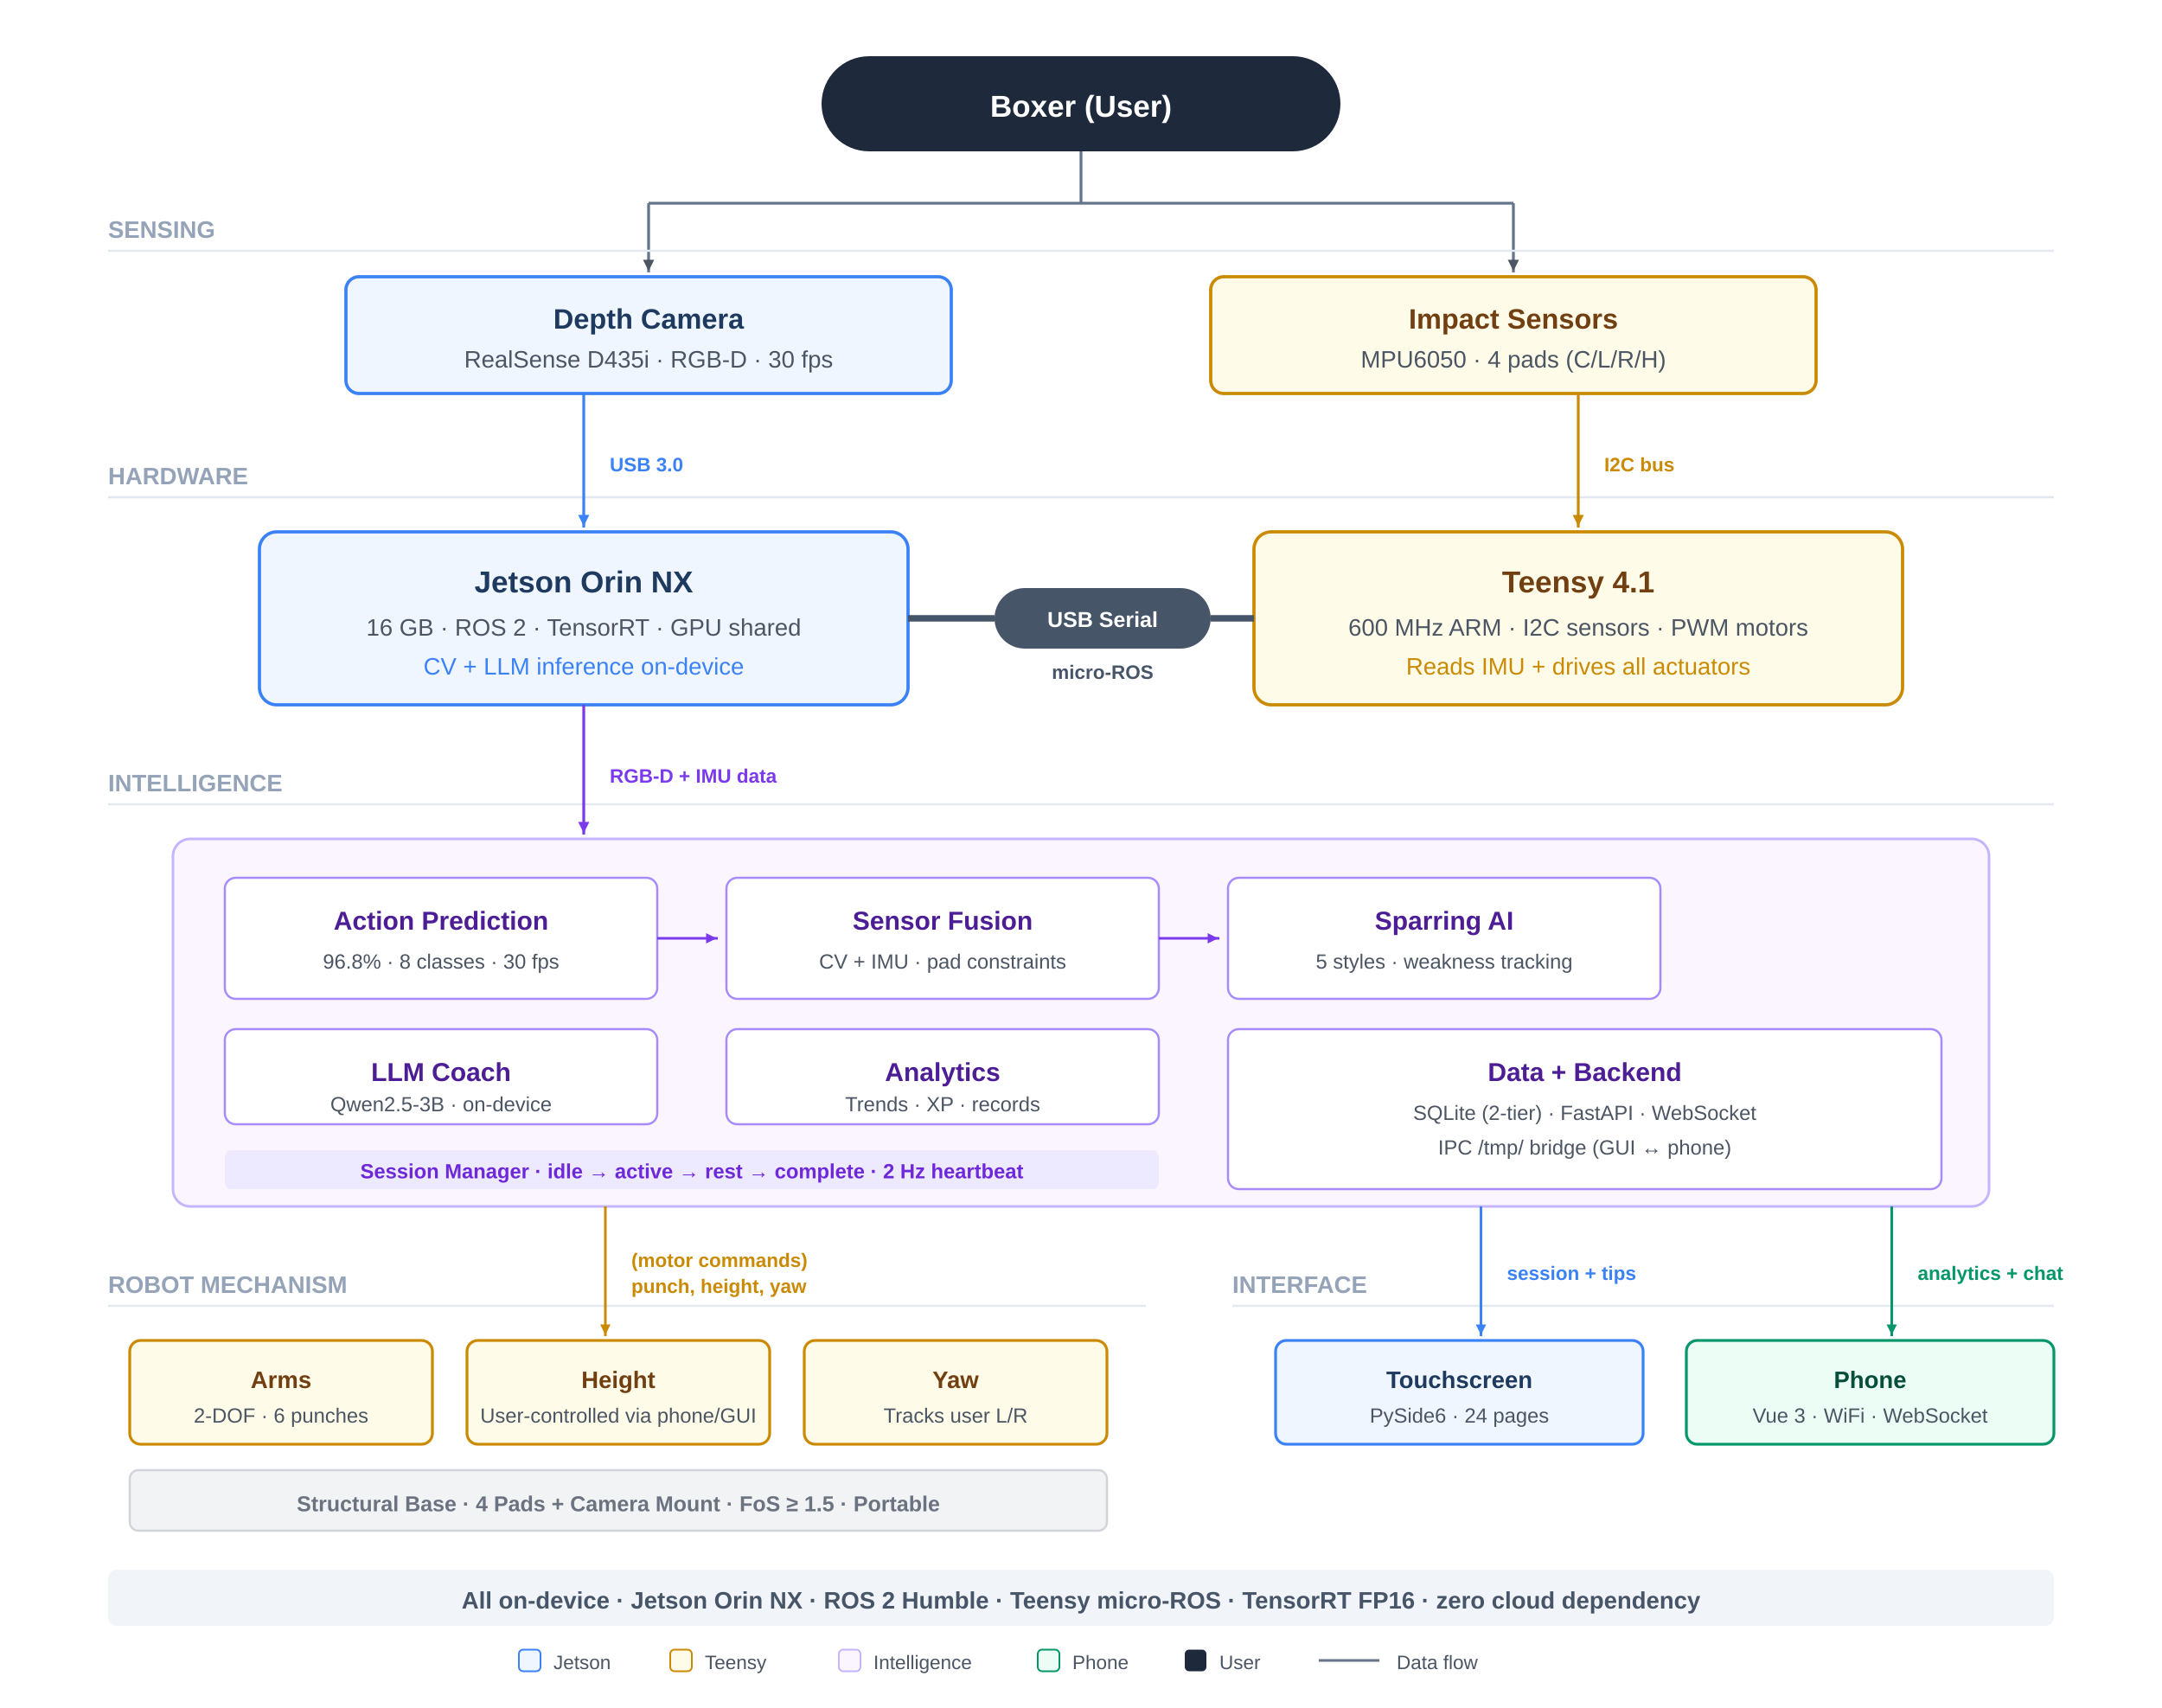
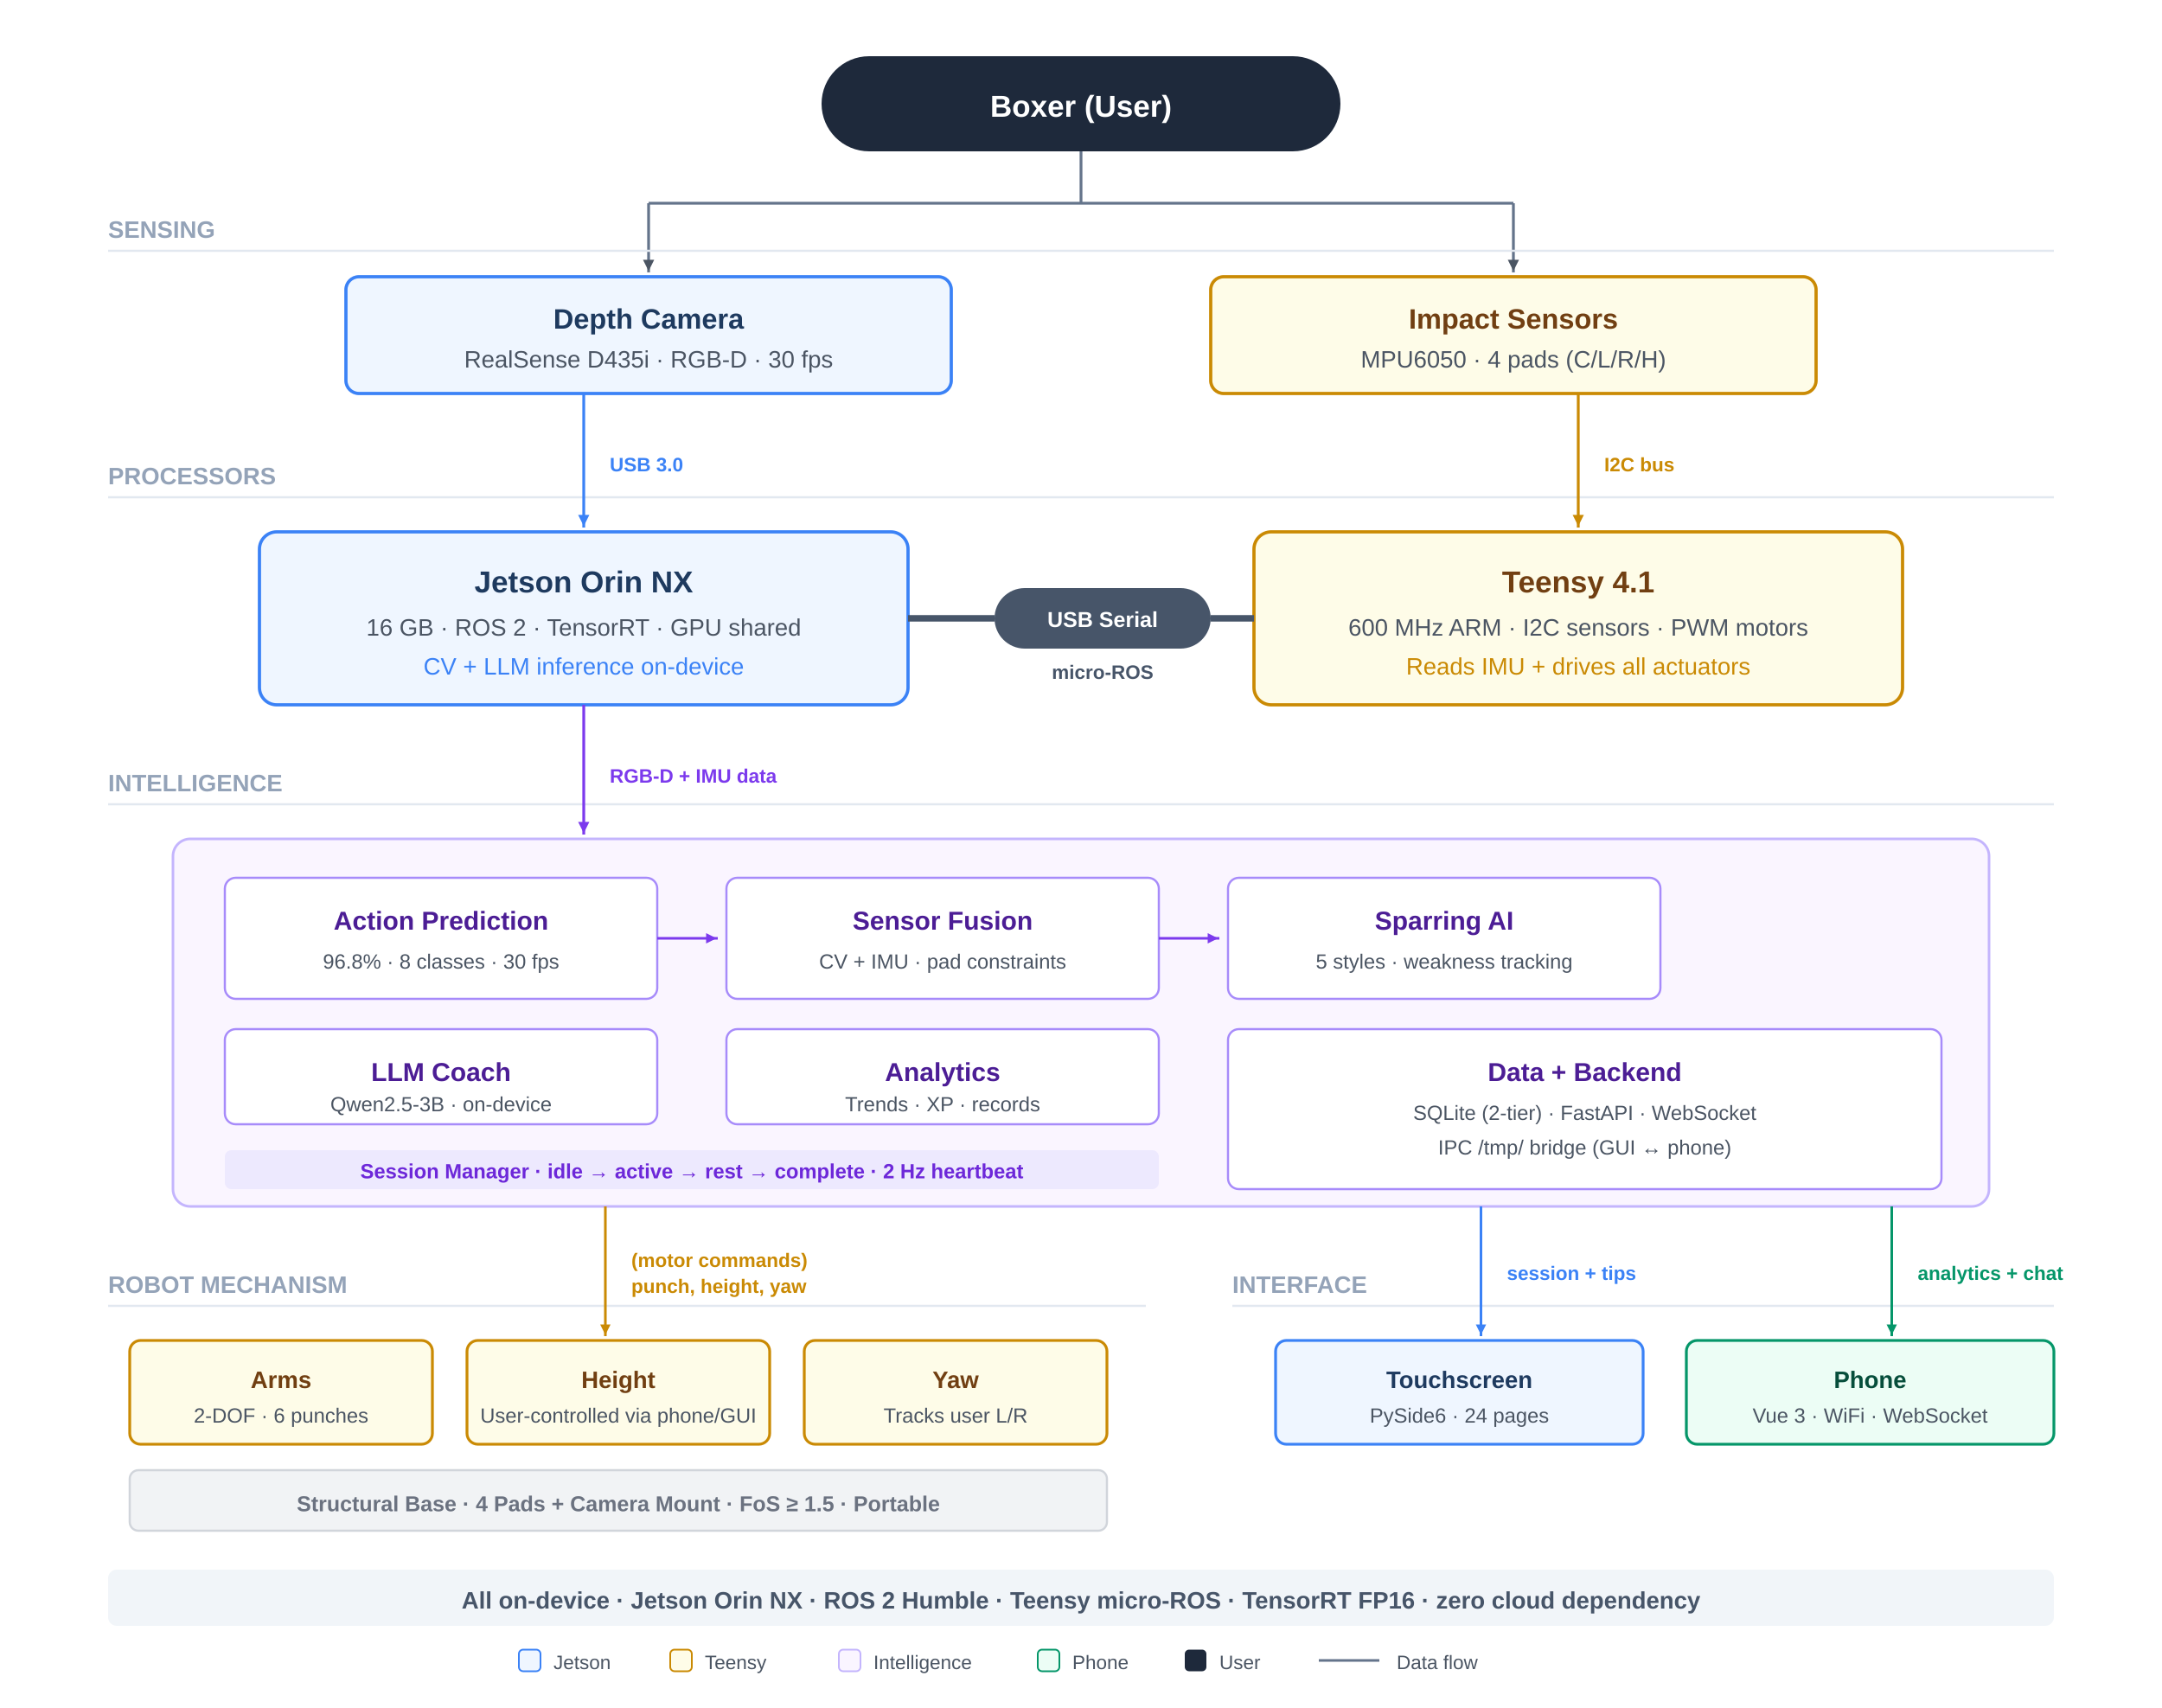
<svg xmlns="http://www.w3.org/2000/svg" viewBox="0 0 1000 790" font-family="Arial, Helvetica, sans-serif">
  <defs>
    <marker id="a" viewBox="0 0 10 10" refX="9" refY="5" markerWidth="5" markerHeight="5" orient="auto">
      <path d="M0 1L8 5L0 9z" fill="#4b5563" />
    </marker>
    <marker id="aB" viewBox="0 0 10 10" refX="9" refY="5" markerWidth="5" markerHeight="5" orient="auto">
      <path d="M0 1L8 5L0 9z" fill="#3b82f6" />
    </marker>
    <marker id="aO" viewBox="0 0 10 10" refX="9" refY="5" markerWidth="5" markerHeight="5" orient="auto">
      <path d="M0 1L8 5L0 9z" fill="#ca8a04" />
    </marker>
    <marker id="aP" viewBox="0 0 10 10" refX="9" refY="5" markerWidth="5" markerHeight="5" orient="auto">
      <path d="M0 1L8 5L0 9z" fill="#7c3aed" />
    </marker>
    <marker id="aG" viewBox="0 0 10 10" refX="9" refY="5" markerWidth="5" markerHeight="5" orient="auto">
      <path d="M0 1L8 5L0 9z" fill="#059669" />
    </marker>
  </defs>
  <rect width="1000" height="790" fill="#fff" />
  <rect x="380" y="26.0" width="240" height="44" rx="22" fill="#1e293b" />
  <text x="500" y="54.0" text-anchor="middle" font-size="14" font-weight="700" fill="#fff">Boxer (User)</text>
  <line x1="500" y1="70.0" x2="500" y2="94.0" stroke="#64748b" stroke-width="1.3" />
  <line x1="300" y1="94.0" x2="700" y2="94.0" stroke="#64748b" stroke-width="1.3" />
  <line x1="300" y1="94.0" x2="300" y2="126.0" stroke="#64748b" stroke-width="1.3" marker-end="url(#a)" />
  <line x1="700" y1="94.0" x2="700" y2="126.0" stroke="#64748b" stroke-width="1.3" marker-end="url(#a)" />
  <text x="50" y="110.0" font-size="11" font-weight="700" fill="#94a3b8">SENSING</text>
  <line x1="50" y1="116.0" x2="950" y2="116.0" stroke="#e2e8f0" />
  <rect x="160" y="128.0" width="280" height="54" rx="6" fill="#eff6ff" stroke="#3b82f6" stroke-width="1.5" />
  <text x="300" y="152.0" text-anchor="middle" font-size="13" font-weight="700" fill="#1e3a5f">Depth Camera</text>
  <text x="300" y="170.0" text-anchor="middle" font-size="11" fill="#4b5563">RealSense D435i · RGB-D · 30 fps</text>
  <rect x="560" y="128.0" width="280" height="54" rx="6" fill="#fefce8" stroke="#ca8a04" stroke-width="1.5" />
  <text x="700" y="152.0" text-anchor="middle" font-size="13" font-weight="700" fill="#713f12">Impact Sensors</text>
  <text x="700" y="170.0" text-anchor="middle" font-size="11" fill="#4b5563">MPU6050 · 4 pads (C/L/R/H)</text>
-   <text x="50" y="224.0" font-size="11" font-weight="700" fill="#94a3b8">HARDWARE</text>
+   <text x="50" y="224.0" font-size="11" font-weight="700" fill="#94a3b8">PROCESSORS</text>
  <line x1="50" y1="230.0" x2="950" y2="230.0" stroke="#e2e8f0" />
  <line x1="270" y1="182.0" x2="270" y2="244.0" stroke="#3b82f6" stroke-width="1.3" marker-end="url(#aB)" />
  <text x="282" y="218.0" font-size="9" font-weight="600" fill="#3b82f6">USB 3.0</text>
  <line x1="730" y1="182.0" x2="730" y2="244.0" stroke="#ca8a04" stroke-width="1.3" marker-end="url(#aO)" />
  <text x="742" y="218.0" font-size="9" font-weight="600" fill="#ca8a04">I2C bus</text>
  <rect x="120" y="246.0" width="300" height="80" rx="8" fill="#eff6ff" stroke="#3b82f6" stroke-width="1.5" />
  <text x="270" y="274.0" text-anchor="middle" font-size="14" font-weight="700" fill="#1e3a5f">Jetson Orin NX</text>
  <text x="270" y="294.0" text-anchor="middle" font-size="11" fill="#4b5563">16 GB · ROS 2 · TensorRT · GPU shared</text>
  <text x="270" y="312.0" text-anchor="middle" font-size="11" fill="#3b82f6">CV + LLM inference on-device</text>
  <rect x="580" y="246.0" width="300" height="80" rx="8" fill="#fefce8" stroke="#ca8a04" stroke-width="1.5" />
  <text x="730" y="274.0" text-anchor="middle" font-size="14" font-weight="700" fill="#713f12">Teensy 4.1</text>
  <text x="730" y="294.0" text-anchor="middle" font-size="11" fill="#4b5563">600 MHz ARM · I2C sensors · PWM motors</text>
  <text x="730" y="312.0" text-anchor="middle" font-size="11" fill="#ca8a04">Reads IMU + drives all actuators</text>
  <line x1="420" y1="286.0" x2="460" y2="286.0" stroke="#475569" stroke-width="3" />
  <rect x="460" y="272.0" width="100" height="28" rx="14" fill="#475569" />
  <text x="510" y="290.0" text-anchor="middle" font-size="10" font-weight="700" fill="#fff">USB Serial</text>
  <line x1="560" y1="286.0" x2="580" y2="286.0" stroke="#475569" stroke-width="3" />
  <text x="510" y="314.0" text-anchor="middle" font-size="9" font-weight="600" fill="#475569">micro-ROS</text>
  <text x="50" y="366.0" font-size="11" font-weight="700" fill="#94a3b8">INTELLIGENCE</text>
  <line x1="50" y1="372.0" x2="950" y2="372.0" stroke="#e2e8f0" />
  <line x1="270" y1="326.0" x2="270" y2="386.0" stroke="#7c3aed" stroke-width="1.3" marker-end="url(#aP)" />
  <text x="282" y="362.0" font-size="9" font-weight="600" fill="#7c3aed">RGB-D + IMU data</text>
  <rect x="80" y="388.0" width="840" height="170" rx="8" fill="#faf5ff" stroke="#c4b5fd" stroke-width="1.2" />
  <rect x="104" y="406.0" width="200" height="56" rx="5" fill="#fff" stroke="#a78bfa" stroke-width="1" />
  <text x="204" y="430.0" text-anchor="middle" font-size="12" font-weight="700" fill="#4c1d95">Action Prediction</text>
  <text x="204" y="448.0" text-anchor="middle" font-size="9.5" fill="#4b5563">96.8% · 8 classes · 30 fps</text>
  <line x1="304" y1="434.0" x2="332" y2="434.0" stroke="#7c3aed" stroke-width="1.2" marker-end="url(#aP)" />
  <rect x="336" y="406.0" width="200" height="56" rx="5" fill="#fff" stroke="#a78bfa" stroke-width="1" />
  <text x="436" y="430.0" text-anchor="middle" font-size="12" font-weight="700" fill="#4c1d95">Sensor Fusion</text>
  <text x="436" y="448.0" text-anchor="middle" font-size="9.5" fill="#4b5563">CV + IMU · pad constraints</text>
  <line x1="536" y1="434.0" x2="564" y2="434.0" stroke="#7c3aed" stroke-width="1.2" marker-end="url(#aP)" />
  <rect x="568" y="406.0" width="200" height="56" rx="5" fill="#fff" stroke="#a78bfa" stroke-width="1" />
  <text x="668" y="430.0" text-anchor="middle" font-size="12" font-weight="700" fill="#4c1d95">Sparring AI</text>
  <text x="668" y="448.0" text-anchor="middle" font-size="9.5" fill="#4b5563">5 styles · weakness tracking</text>
  <rect x="104" y="476.0" width="200" height="44" rx="5" fill="#fff" stroke="#a78bfa" stroke-width="1" />
  <text x="204" y="500.0" text-anchor="middle" font-size="12" font-weight="700" fill="#4c1d95">LLM Coach</text>
  <text x="204" y="514.0" text-anchor="middle" font-size="9.5" fill="#4b5563">Qwen2.5-3B · on-device</text>
  <rect x="336" y="476.0" width="200" height="44" rx="5" fill="#fff" stroke="#a78bfa" stroke-width="1" />
  <text x="436" y="500.0" text-anchor="middle" font-size="12" font-weight="700" fill="#4c1d95">Analytics</text>
  <text x="436" y="514.0" text-anchor="middle" font-size="9.5" fill="#4b5563">Trends · XP · records</text>
  <rect x="104" y="532.0" width="432" height="18" rx="3" fill="#ede9fe" />
  <text x="320" y="545.0" text-anchor="middle" font-size="9.5" font-weight="700" fill="#6d28d9">Session Manager · idle → active → rest → complete · 2 Hz heartbeat</text>
  <rect x="568" y="476.0" width="330" height="74" rx="5" fill="#fff" stroke="#a78bfa" stroke-width="1" />
  <text x="733" y="500.0" text-anchor="middle" font-size="12" font-weight="700" fill="#4c1d95">Data + Backend</text>
  <text x="733" y="518.0" text-anchor="middle" font-size="9.5" fill="#4b5563">SQLite (2-tier) · FastAPI · WebSocket</text>
  <text x="733" y="534.0" text-anchor="middle" font-size="9.5" fill="#4b5563">IPC /tmp/ bridge (GUI ↔ phone)</text>
  <text x="50" y="598.0" font-size="11" font-weight="700" fill="#94a3b8">ROBOT MECHANISM</text>
  <text x="570" y="598.0" font-size="11" font-weight="700" fill="#94a3b8">INTERFACE</text>
  <line x1="50" y1="604.0" x2="530" y2="604.0" stroke="#e2e8f0" />
  <line x1="570" y1="604.0" x2="950" y2="604.0" stroke="#e2e8f0" />
  <line x1="280" y1="558.0" x2="280" y2="618.0" stroke="#ca8a04" stroke-width="1.2" marker-end="url(#aO)" />
  <text x="292" y="586.0" font-size="9" font-weight="600" fill="#ca8a04">(motor commands)</text>
  <text x="292" y="598.0" font-size="9" font-weight="600" fill="#ca8a04">punch, height, yaw</text>
  <line x1="685" y1="558.0" x2="685" y2="618.0" stroke="#3b82f6" stroke-width="1.2" marker-end="url(#aB)" />
  <text x="697" y="592.0" font-size="9" font-weight="600" fill="#3b82f6">session + tips</text>
  <line x1="875" y1="558.0" x2="875" y2="618.0" stroke="#059669" stroke-width="1.2" marker-end="url(#aG)" />
  <text x="887" y="592.0" font-size="9" font-weight="600" fill="#059669">analytics + chat</text>
  <rect x="60" y="620.0" width="140" height="48" rx="5" fill="#fefce8" stroke="#ca8a04" stroke-width="1.3" />
  <text x="130" y="642.0" text-anchor="middle" font-size="11" font-weight="700" fill="#713f12">Arms</text>
  <text x="130" y="658.0" text-anchor="middle" font-size="9.5" fill="#4b5563">2-DOF · 6 punches</text>
  <rect x="216" y="620.0" width="140" height="48" rx="5" fill="#fefce8" stroke="#ca8a04" stroke-width="1.3" />
  <text x="286" y="642.0" text-anchor="middle" font-size="11" font-weight="700" fill="#713f12">Height</text>
  <text x="286" y="658.0" text-anchor="middle" font-size="9.5" fill="#4b5563">User-controlled via phone/GUI</text>
  <rect x="372" y="620.0" width="140" height="48" rx="5" fill="#fefce8" stroke="#ca8a04" stroke-width="1.3" />
  <text x="442" y="642.0" text-anchor="middle" font-size="11" font-weight="700" fill="#713f12">Yaw</text>
  <text x="442" y="658.0" text-anchor="middle" font-size="9.5" fill="#4b5563">Tracks user L/R</text>
  <rect x="60" y="680.0" width="452" height="28" rx="4" fill="#f1f3f5" stroke="#d1d5db" stroke-width="1" />
  <text x="286" y="699.0" text-anchor="middle" font-size="10" font-weight="600" fill="#6b7280">Structural Base · 4 Pads + Camera Mount · FoS ≥ 1.5 · Portable</text>
  <rect x="590" y="620.0" width="170" height="48" rx="5" fill="#eff6ff" stroke="#3b82f6" stroke-width="1.3" />
  <text x="675" y="642.0" text-anchor="middle" font-size="11" font-weight="700" fill="#1e3a5f">Touchscreen</text>
  <text x="675" y="658.0" text-anchor="middle" font-size="9.5" fill="#4b5563">PySide6 · 24 pages</text>
  <rect x="780" y="620.0" width="170" height="48" rx="5" fill="#ecfdf5" stroke="#059669" stroke-width="1.3" />
  <text x="865" y="642.0" text-anchor="middle" font-size="11" font-weight="700" fill="#064e3b">Phone</text>
  <text x="865" y="658.0" text-anchor="middle" font-size="9.5" fill="#4b5563">Vue 3 · WiFi · WebSocket</text>
  <rect x="50" y="726.0" width="900" height="26" rx="4" fill="#f1f5f9" />
  <text x="500" y="744.0" text-anchor="middle" font-size="11" font-weight="600" fill="#475569">All on-device · Jetson Orin NX · ROS 2 Humble · Teensy micro-ROS · TensorRT FP16 · zero cloud dependency</text>
  <rect x="240" y="763.0" width="10" height="10" rx="2" fill="#eff6ff" stroke="#3b82f6" stroke-width="0.8" />
  <text x="256" y="772.0" font-size="9" fill="#4b5563">Jetson</text>
  <rect x="310" y="763.0" width="10" height="10" rx="2" fill="#fefce8" stroke="#ca8a04" stroke-width="0.8" />
  <text x="326" y="772.0" font-size="9" fill="#4b5563">Teensy</text>
  <rect x="388" y="763.0" width="10" height="10" rx="2" fill="#faf5ff" stroke="#c4b5fd" stroke-width="0.8" />
  <text x="404" y="772.0" font-size="9" fill="#4b5563">Intelligence</text>
  <rect x="480" y="763.0" width="10" height="10" rx="2" fill="#ecfdf5" stroke="#059669" stroke-width="0.8" />
  <text x="496" y="772.0" font-size="9" fill="#4b5563">Phone</text>
  <rect x="548" y="763.0" width="10" height="10" rx="2" fill="#1e293b" />
  <text x="564" y="772.0" font-size="9" fill="#4b5563">User</text>
  <line x1="610" y1="768.0" x2="638" y2="768.0" stroke="#64748b" stroke-width="1.2" />
  <text x="646" y="772.0" font-size="9" fill="#4b5563">Data flow</text>
</svg>
